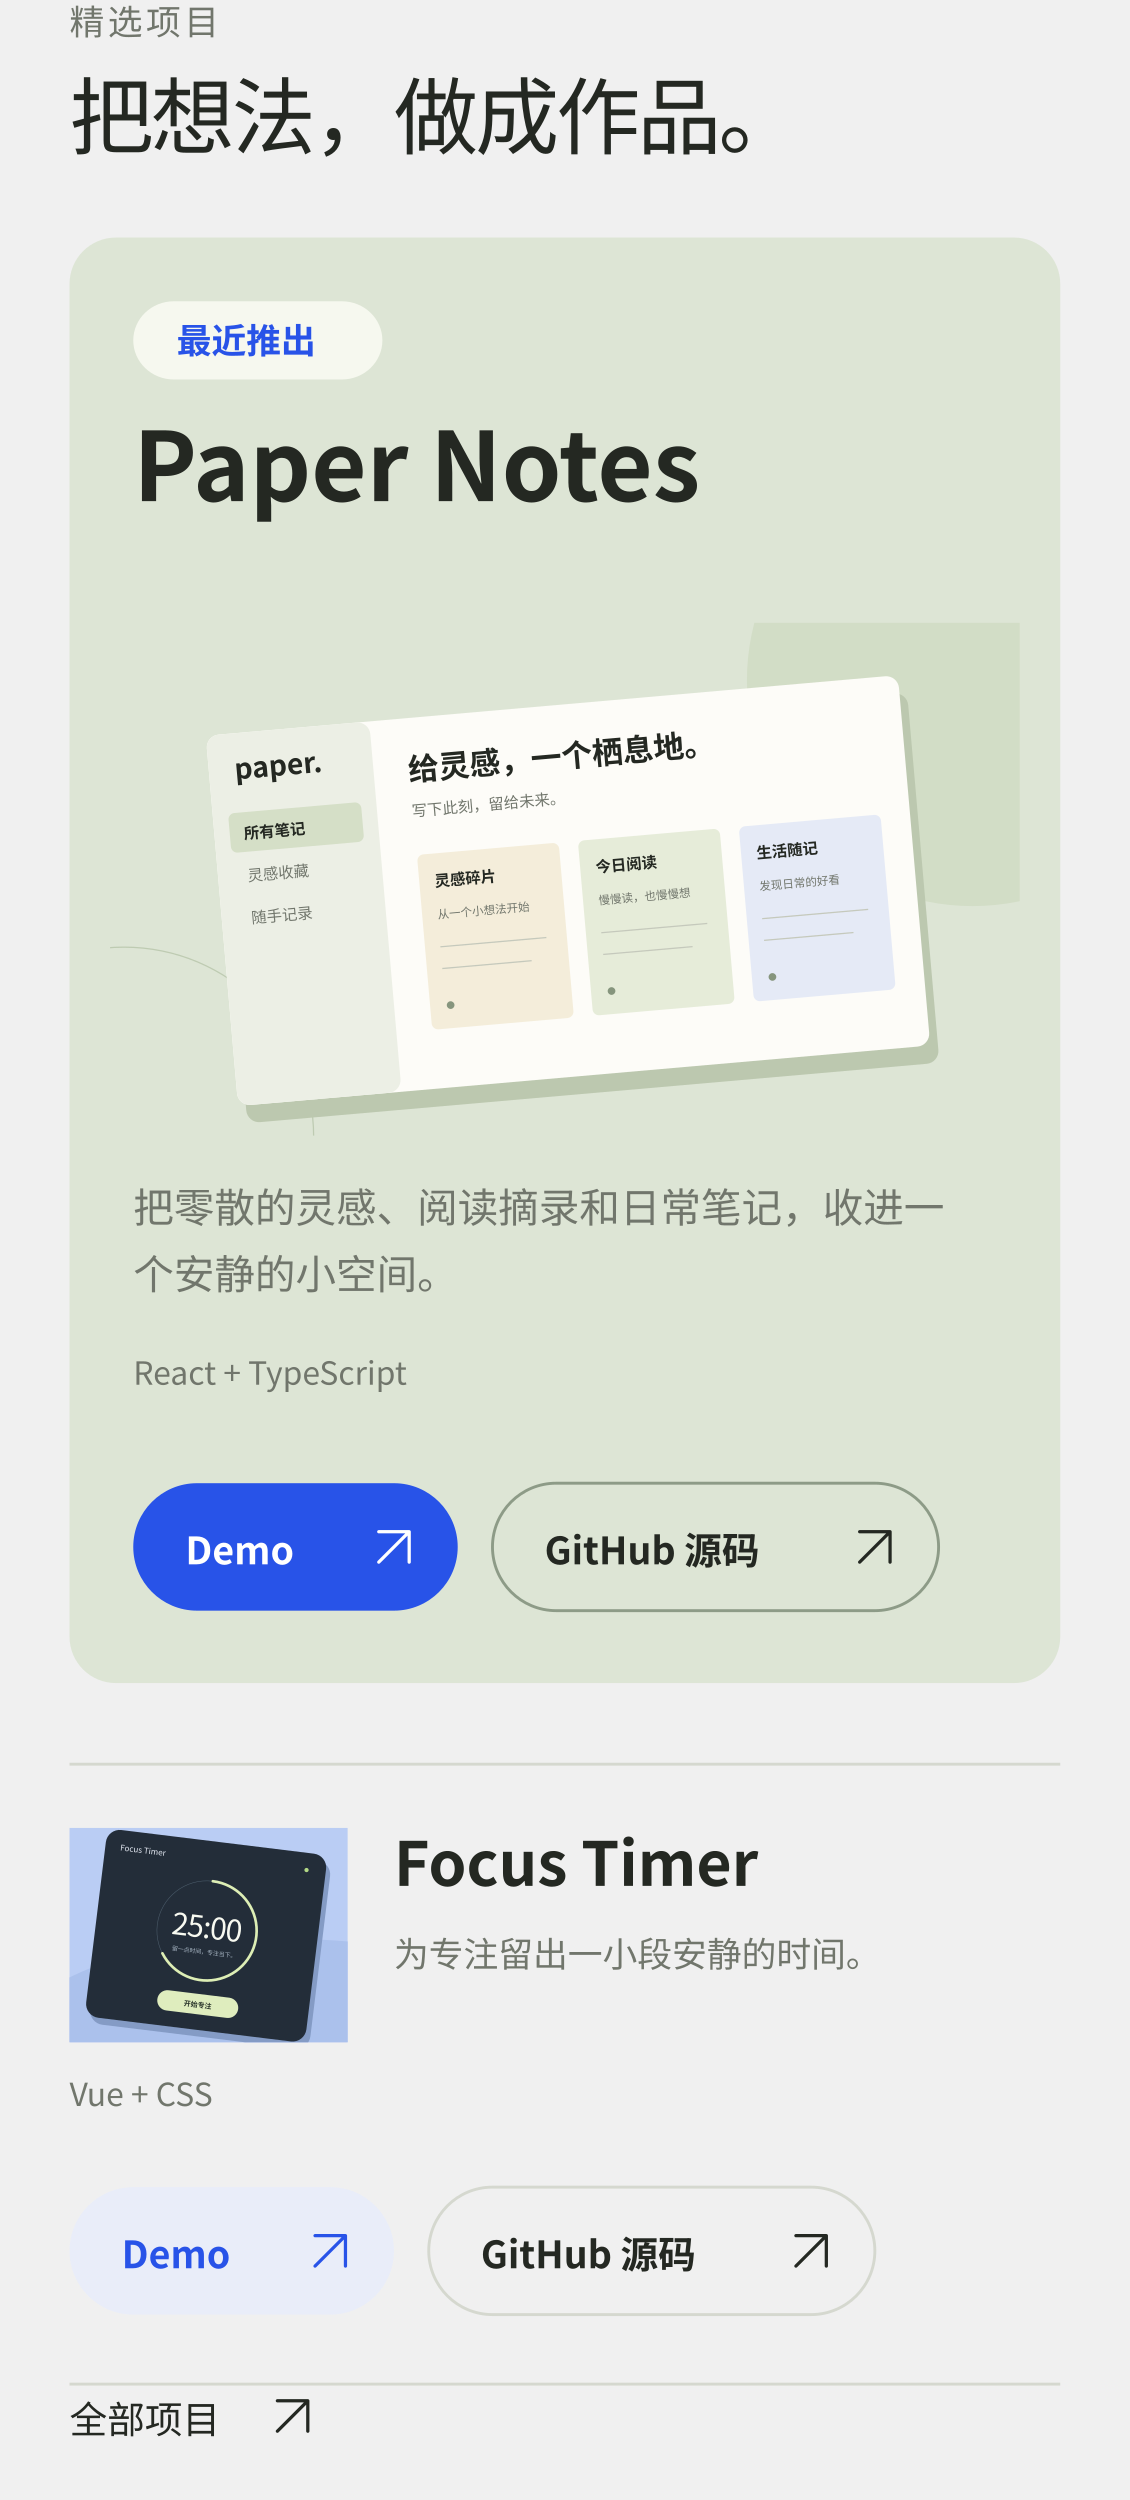
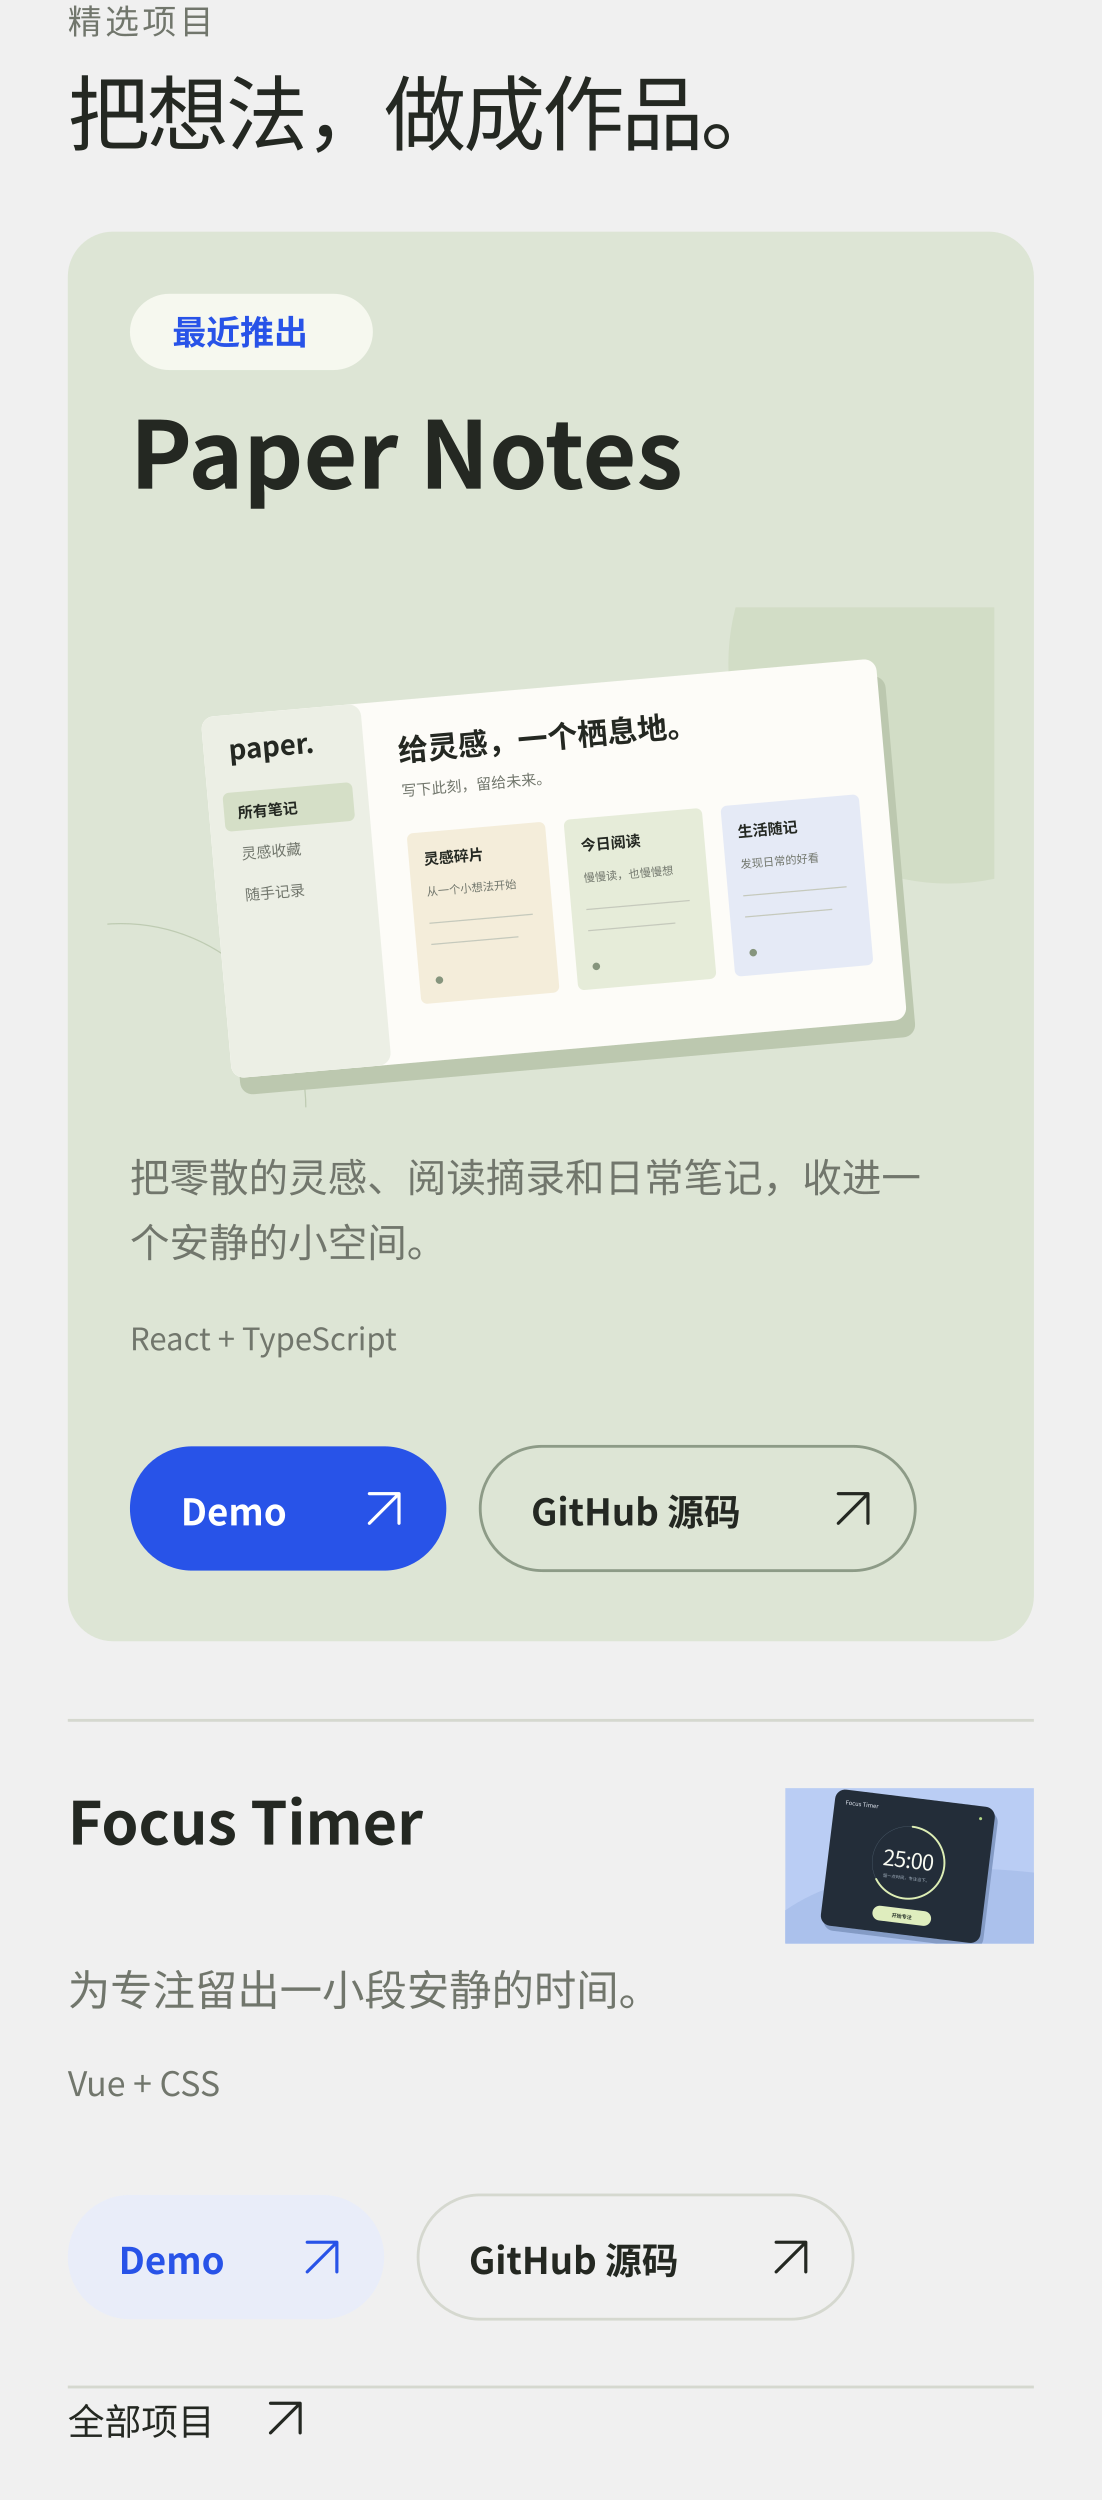
- <svg xmlns="http://www.w3.org/2000/svg" width="390" height="863" viewBox="0 0 390 863" overflow="visible">
+ <svg xmlns="http://www.w3.org/2000/svg" width="390" height="885" viewBox="0 0 390 885" overflow="visible">
  <g font-family="Segoe UI,Microsoft YaHei,Noto Sans CJK SC,Arial,sans-serif">
    <text x="24" y="12" font-size="12" fill="#71766C" font-weight="500" letter-spacing="1.2">精选项目</text>
    <text x="24" y="51" font-size="29" fill="#242822" font-weight="500" letter-spacing="-1">把想法，做成作品。</text>
    <g id="Featured-notes">
      <rect x="24" y="82" width="342" height="499" rx="16" fill="#DDE5D5" stroke="none" />
      <rect x="46" y="104" width="86" height="27" rx="14" fill="#F6F8EF" stroke="none" />
      <text x="61" y="122" font-size="12" fill="#2853E8" font-weight="600">最近推出</text>
      <text x="46" y="173" font-size="33" fill="#242822" font-weight="550">Paper Notes</text>
      <svg id="Cover-notes" x="38" y="215" width="314" height="177" viewBox="0 0 720 400" preserveAspectRatio="xMidYMid slice">
        <rect x="0" y="0" width="720" height="400" rx="0" fill="#DDE5D5" stroke="none" />
        <circle cx="678" cy="45" r="176" fill="#D2DDC6" stroke="none" />
        <circle cx="16" cy="401" r="148" fill="none" stroke="#BECBB2" />
        <g transform="translate(91,64) rotate(-5,270,140)">
          <rect x="6" y="14" width="542" height="290" rx="10" fill="#BCC8AF" stroke="none" />
          <rect x="0" y="0" width="542" height="290" rx="10" fill="#FDFCF8" stroke="none" />
          <rect x="0" y="0" width="128" height="290" rx="10" fill="#ECEFE5" stroke="none" />
          <text x="20" y="36" font-size="22" fill="#242822" font-weight="650">paper.</text>
          <rect x="12" y="62" width="104" height="31" rx="5" fill="#D5DFC7" stroke="none" />
          <text x="23" y="83" font-size="12" fill="#242822" font-weight="550">所有笔记</text>
          <text x="23" y="116" font-size="12" fill="#71766C" font-weight="400">灵感收藏</text>
          <text x="23" y="149" font-size="12" fill="#71766C" font-weight="400">随手记录</text>
          <text x="155" y="49" font-size="24" fill="#242822" font-weight="600">给灵感，一个栖息地。</text>
          <text x="155" y="77" font-size="12" fill="#71766C" font-weight="400">写下此刻，留给未来。</text>
          <rect x="156" y="107" width="111" height="137" rx="5" fill="#F4EDDA" stroke="none" />
          <text x="168" y="133" font-size="12" fill="#242822" font-weight="600">灵感碎片</text>
          <text x="168" y="158" font-size="9" fill="#71766C" font-weight="400">从一个小想法开始</text>
          <path d="M168 180H251" fill="none" stroke="#C5C9BC" />
          <path d="M168 197H238" fill="none" stroke="#C5C9BC" />
          <circle cx="172" cy="226" r="3" fill="#86957D" stroke="none" />
          <rect x="282" y="107" width="111" height="137" rx="5" fill="#E6ECD9" stroke="none" />
          <text x="294" y="133" font-size="12" fill="#242822" font-weight="600">今日阅读</text>
          <text x="294" y="158" font-size="9" fill="#71766C" font-weight="400">慢慢读，也慢慢想</text>
          <path d="M294 180H377" fill="none" stroke="#C5C9BC" />
          <path d="M294 197H364" fill="none" stroke="#C5C9BC" />
          <circle cx="298" cy="226" r="3" fill="#86957D" stroke="none" />
          <rect x="408" y="107" width="111" height="137" rx="5" fill="#E5EAF6" stroke="none" />
          <text x="420" y="133" font-size="12" fill="#242822" font-weight="600">生活随记</text>
          <text x="420" y="158" font-size="9" fill="#71766C" font-weight="400">发现日常的好看</text>
          <path d="M420 180H503" fill="none" stroke="#C5C9BC" />
          <path d="M420 197H490" fill="none" stroke="#C5C9BC" />
          <circle cx="424" cy="226" r="3" fill="#86957D" stroke="none" />
        </g>
      </svg>
      <text x="46" y="422" font-size="14" fill="#71766C" font-weight="400">把零散的灵感、阅读摘录和日常笔记，收进一</text>
      <text x="46" y="445" font-size="14" fill="#71766C" font-weight="400">个安静的小空间。</text>
      <text x="46" y="478" font-size="11" fill="#71766C" font-weight="400">React + TypeScript</text>
      <a id="Action-notes-Demo" href="https://example.com/projects/notes" target="_blank" rel="noopener noreferrer" aria-label="Paper Notes · Demo">
        <rect x="46" y="512" width="112" height="44" rx="22" fill="#2853E8" stroke="none" />
        <text x="64" y="540" font-size="13" fill="#FFF" font-weight="550">Demo</text>
        <g transform="translate(127,525) scale(0.75)" fill="none" stroke="#FFF" stroke-width="1.5" stroke-linecap="round" stroke-linejoin="round">
          <path d="M5 19 19 5M5 5h14v14" />
        </g>
      </a>
      <a id="Action-notes-GitHub" href="https://example.com/github/notes" target="_blank" rel="noopener noreferrer" aria-label="Paper Notes · GitHub 源码">
        <rect x="170" y="512" width="154" height="44" rx="22" fill="none" stroke="#8D9B87" />
        <text x="188" y="540" font-size="13" fill="#242822" font-weight="550">GitHub 源码</text>
        <g transform="translate(293,525) scale(0.75)" fill="none" stroke="#242822" stroke-width="1.5" stroke-linecap="round" stroke-linejoin="round">
          <path d="M5 19 19 5M5 5h14v14" />
        </g>
      </a>
    </g>
    <g id="Project-timer">
      <path d="M24 609H366" fill="none" stroke="#D5D8CF" />
-       <svg id="Cover-timer" x="24" y="631" width="96" height="74" viewBox="0 0 720 400" preserveAspectRatio="xMidYMid slice">
+       <svg id="Cover-timer" x="278" y="633" width="88" height="55" viewBox="0 0 720 400" preserveAspectRatio="xMidYMid slice">
        <rect x="0" y="0" width="720" height="400" rx="0" fill="#BACDF4" stroke="none" />
        <path d="M0 346Q210 159 720 222V400H0Z" fill="#ABC1EC" />
        <g transform="translate(148,25) rotate(7,210,180)">
          <rect x="9" y="12" width="414" height="353" rx="26" fill="#849BC5" stroke="none" />
          <rect x="0" y="0" width="414" height="353" rx="26" fill="#232D39" stroke="none" />
          <text x="28" y="38" font-size="15" fill="#E8EDF7" font-weight="500">Focus Timer</text>
          <circle cx="378" cy="32" r="4" fill="#B3D986" stroke="none" />
          <circle cx="207" cy="167" r="93" fill="none" stroke="#4B5C6B" />
          <path d="M207 74A93 93 0 1 1 130 219" fill="none" stroke="#DDEEB5" stroke-width="5" stroke-linecap="round" />
          <text x="207" y="181" font-size="56" fill="#F8FAF1" font-weight="400" text-anchor="middle" letter-spacing="-2">25:00</text>
          <text x="207" y="211" font-size="11" fill="#A9B7C5" font-weight="400" text-anchor="middle">留一点时间，专注当下。</text>
          <rect x="131" y="286" width="152" height="38" rx="19" fill="#DFEDBE" stroke="none" />
          <text x="207" y="311" font-size="13" fill="#283329" font-weight="550" text-anchor="middle">开始专注</text>
        </g>
      </svg>
-       <text x="136" y="651" font-size="21" fill="#242822" font-weight="550">Focus Timer</text>
-       <text x="136" y="679" font-size="12" fill="#71766C" font-weight="400">为专注留出一小段安静的时间。</text>
-       <text x="24" y="727" font-size="11" fill="#71766C" font-weight="400">Vue + CSS</text>
+       <text x="24" y="653" font-size="21" fill="#242822" font-weight="550">Focus Timer</text>
+       <text x="24" y="710" font-size="15" fill="#71766C" font-weight="400">为专注留出一小段安静的时间。</text>
+       <text x="24" y="742" font-size="12" fill="#71766C" font-weight="400">Vue + CSS</text>
      <a id="Action-timer-Demo" href="https://example.com/projects/timer" target="_blank" rel="noopener noreferrer" aria-label="Focus Timer · Demo">
-         <rect x="24" y="755" width="112" height="44" rx="22" fill="#E9EDF9" stroke="none" />
-         <text x="42" y="783" font-size="13" fill="#2853E8" font-weight="550">Demo</text>
-         <g transform="translate(105,768) scale(0.75)" fill="none" stroke="#2853E8" stroke-width="1.5" stroke-linecap="round" stroke-linejoin="round">
+         <rect x="24" y="777" width="112" height="44" rx="22" fill="#E9EDF9" stroke="none" />
+         <text x="42" y="805" font-size="13" fill="#2853E8" font-weight="550">Demo</text>
+         <g transform="translate(105,790) scale(0.75)" fill="none" stroke="#2853E8" stroke-width="1.5" stroke-linecap="round" stroke-linejoin="round">
          <path d="M5 19 19 5M5 5h14v14" />
        </g>
      </a>
      <a id="Action-timer-GitHub" href="https://example.com/github/timer" target="_blank" rel="noopener noreferrer" aria-label="Focus Timer · GitHub 源码">
-         <rect x="148" y="755" width="154" height="44" rx="22" fill="none" stroke="#D5D8CF" />
-         <text x="166" y="783" font-size="13" fill="#242822" font-weight="550">GitHub 源码</text>
-         <g transform="translate(271,768) scale(0.75)" fill="none" stroke="#242822" stroke-width="1.5" stroke-linecap="round" stroke-linejoin="round">
+         <rect x="148" y="777" width="154" height="44" rx="22" fill="none" stroke="#D5D8CF" />
+         <text x="166" y="805" font-size="13" fill="#242822" font-weight="550">GitHub 源码</text>
+         <g transform="translate(271,790) scale(0.75)" fill="none" stroke="#242822" stroke-width="1.5" stroke-linecap="round" stroke-linejoin="round">
          <path d="M5 19 19 5M5 5h14v14" />
        </g>
      </a>
    </g>
-     <path d="M24 823H366" fill="none" stroke="#D5D8CF" />
-     <text x="24" y="840" font-size="13" fill="#242822" font-weight="400">全部项目</text>
-     <g transform="translate(92,825) scale(0.75)" fill="none" stroke="#242822" stroke-width="1.5" stroke-linecap="round" stroke-linejoin="round">
+     <path d="M24 845H366" fill="none" stroke="#D5D8CF" />
+     <text x="24" y="862" font-size="13" fill="#242822" font-weight="400">全部项目</text>
+     <g transform="translate(92,847) scale(0.75)" fill="none" stroke="#242822" stroke-width="1.5" stroke-linecap="round" stroke-linejoin="round">
      <path d="M5 19 19 5M5 5h14v14" />
    </g>
  </g>
</svg>
